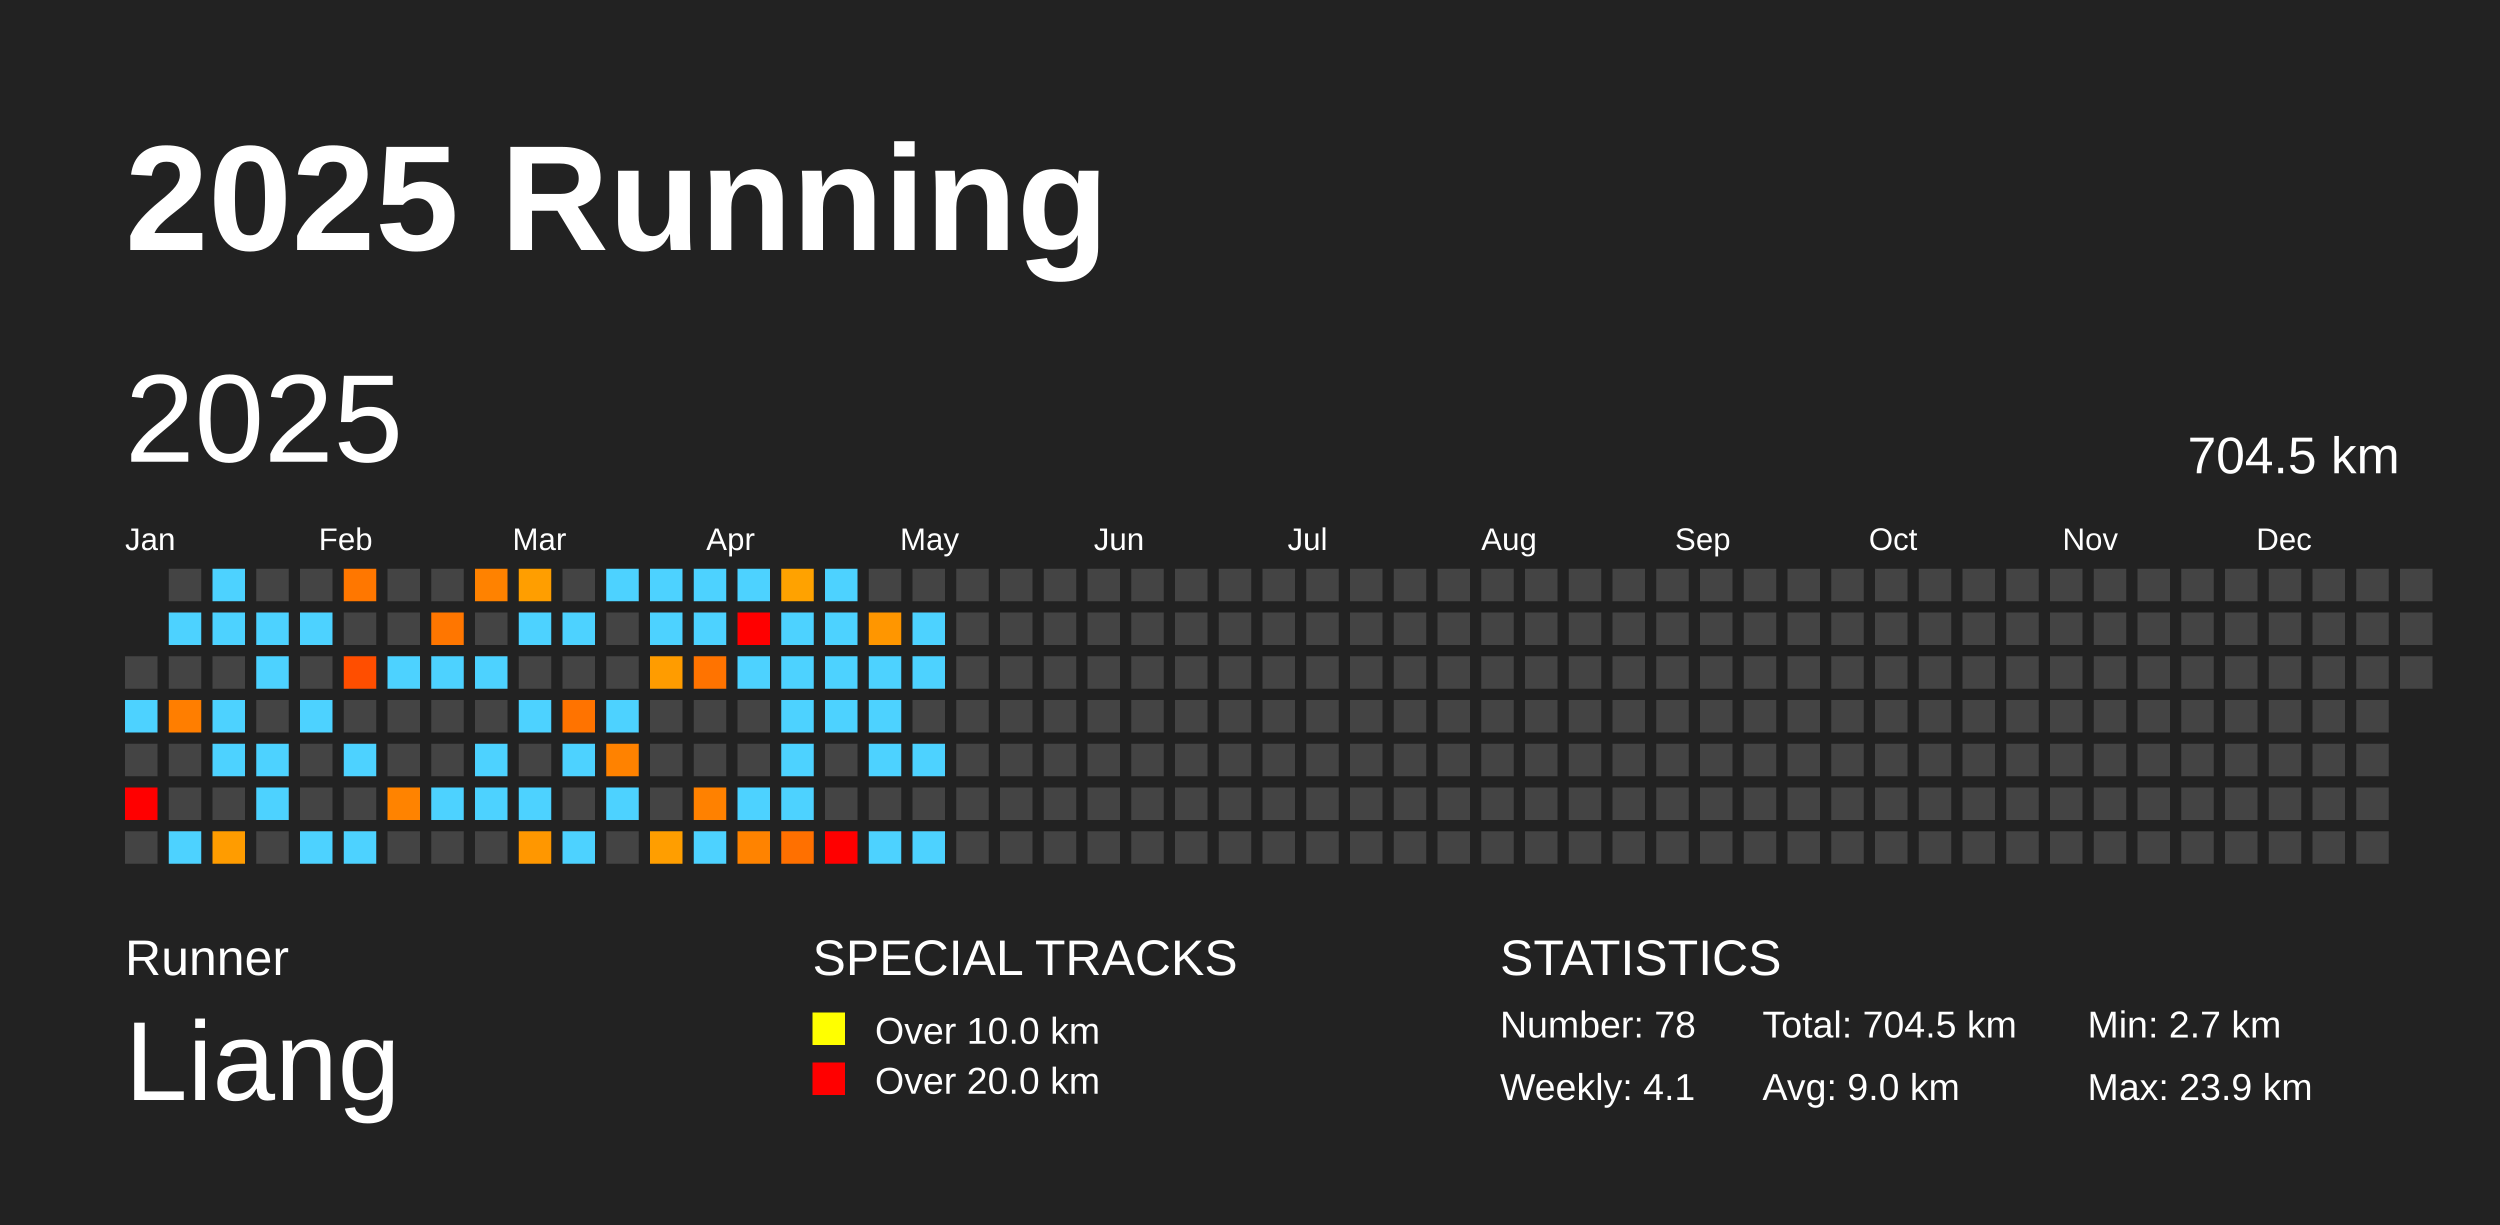
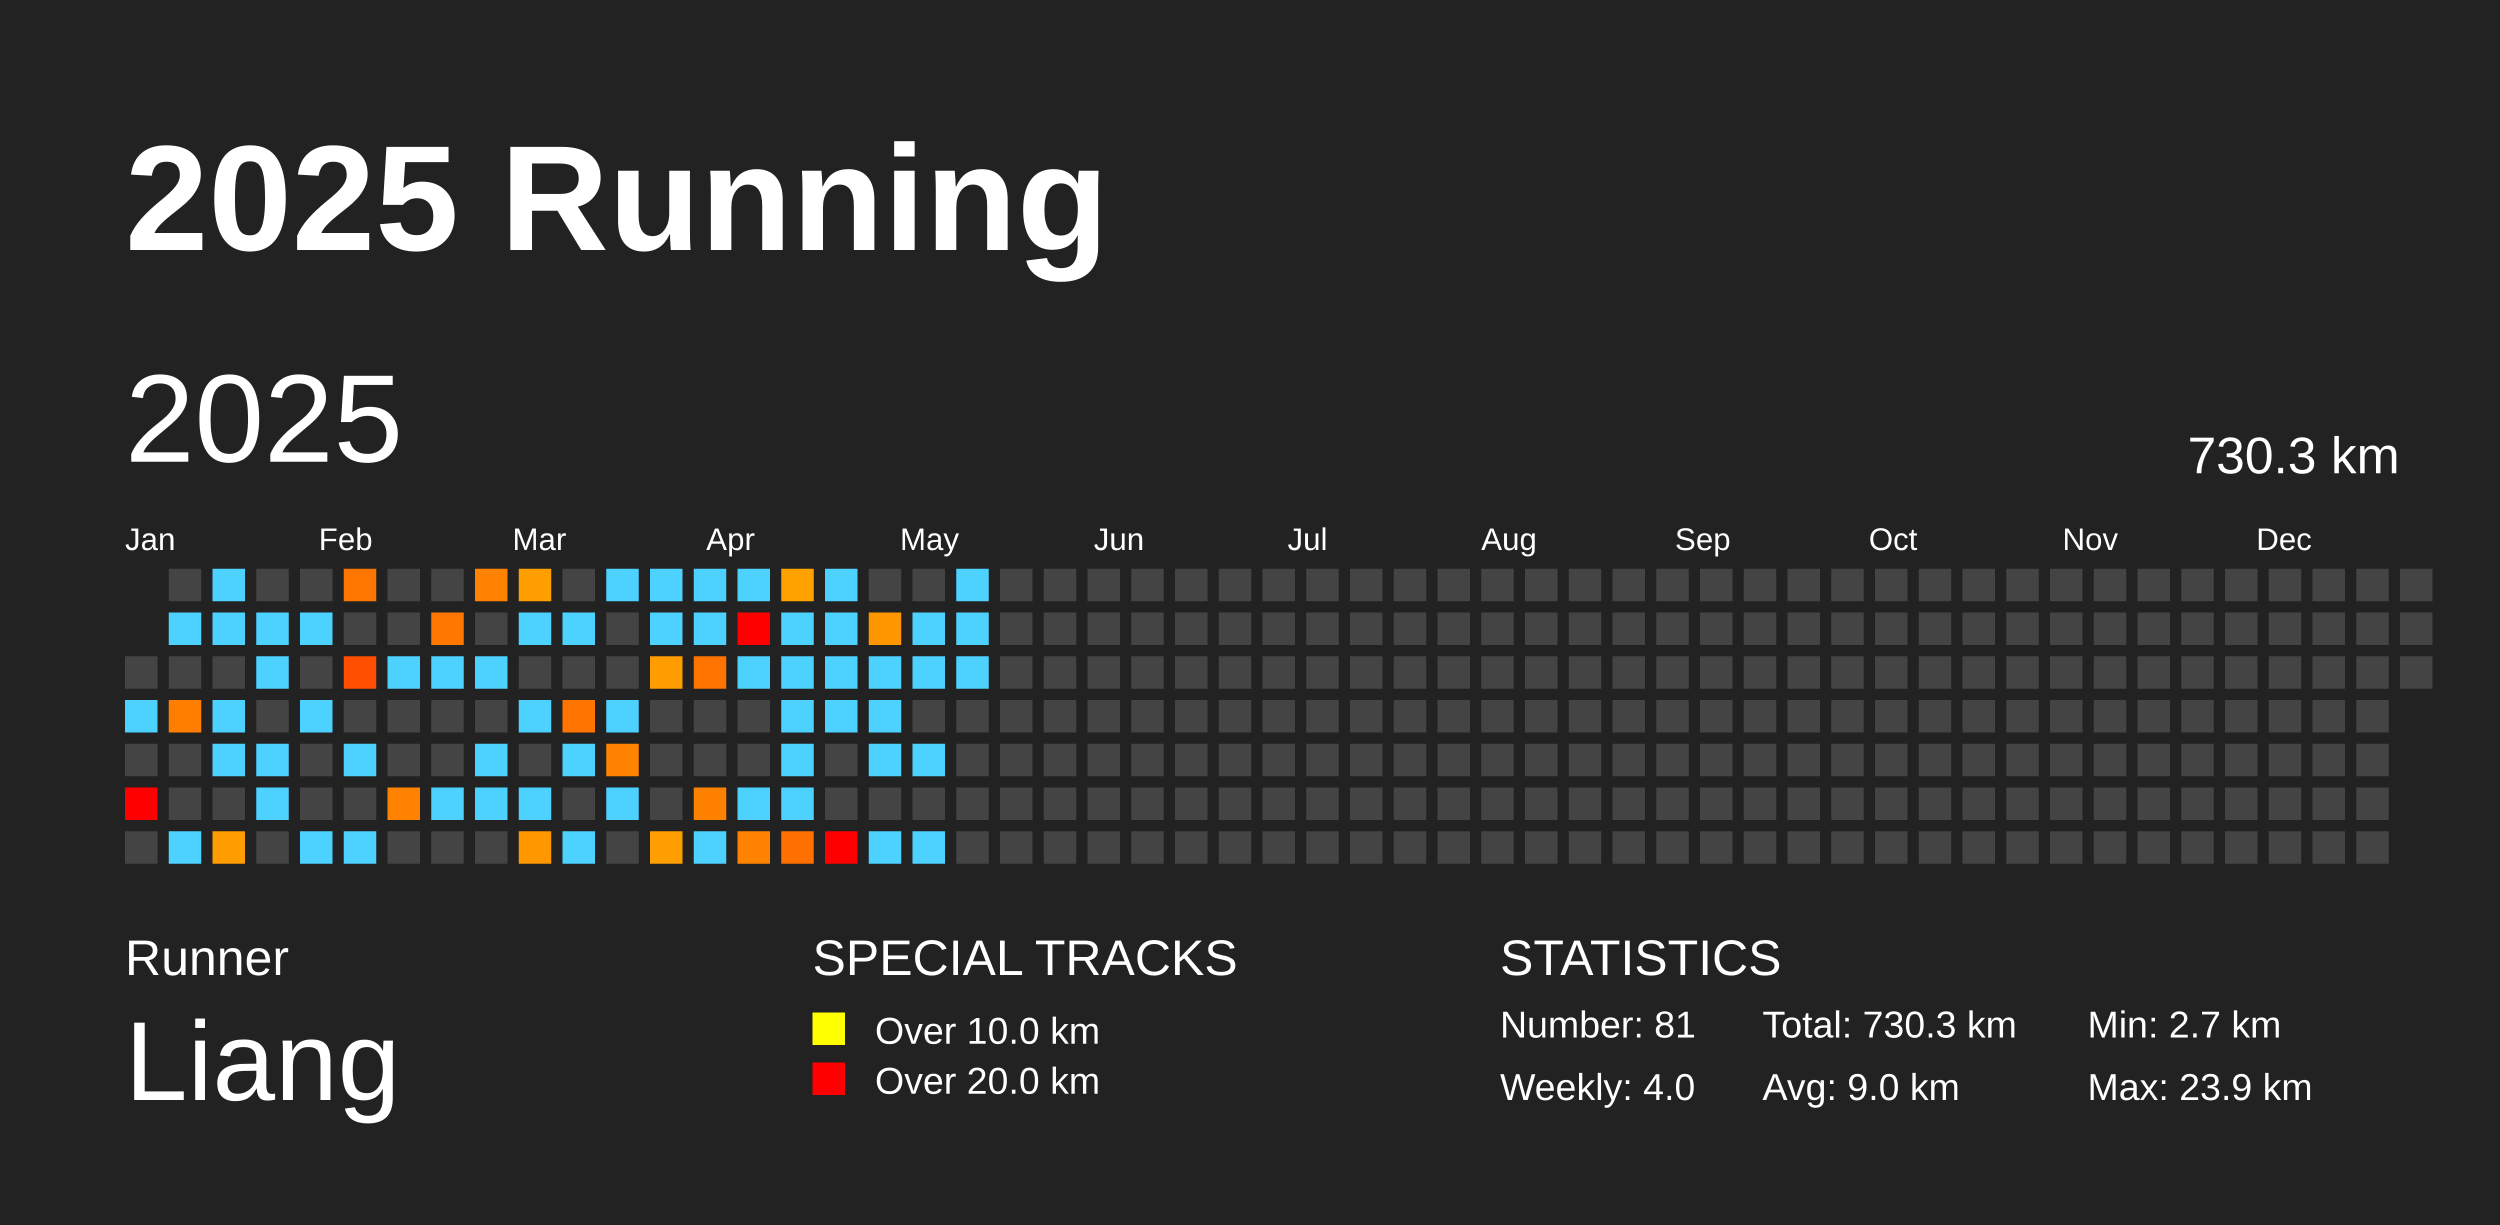
<svg xmlns="http://www.w3.org/2000/svg" baseProfile="full" height="98mm" version="1.1" viewBox="0,0,200,98" width="200mm">
  <defs />
  <rect fill="#222222" height="98" width="200" x="0" y="0" />
  <text fill="#FFFFFF" style="font-size:12px; font-family:Arial; font-weight:bold;" x="10" y="20">2025 Running</text>
  <text fill="#FFFFFF" style="font-size:4px; font-family:Arial" x="10" y="78">Runner</text>
  <text fill="#FFFFFF" style="font-size:9px; font-family:Arial" x="10" y="88">Liang</text>
  <text fill="#FFFFFF" style="font-size:4px; font-family:Arial" x="65" y="78">SPECIAL TRACKS</text>
  <rect fill="yellow" height="2.6" width="2.6" x="65" y="81" />
  <text fill="#FFFFFF" style="font-size:3px; font-family:Arial" x="70" y="83.5">Over 10.0 km</text>
  <rect fill="red" height="2.6" width="2.6" x="65" y="85" />
  <text fill="#FFFFFF" style="font-size:3px; font-family:Arial" x="70" y="87.5">Over 20.0 km</text>
  <text fill="#FFFFFF" style="font-size:4px; font-family:Arial" x="120" y="78">STATISTICS</text>
-   <text fill="#FFFFFF" style="font-size:3px; font-family:Arial" x="120" y="83">Number: 78</text>
-   <text fill="#FFFFFF" style="font-size:3px; font-family:Arial" x="120" y="88">Weekly: 4.1</text>
-   <text fill="#FFFFFF" style="font-size:3px; font-family:Arial" x="141" y="83">Total: 704.5 km</text>
+   <text fill="#FFFFFF" style="font-size:3px; font-family:Arial" x="120" y="83">Number: 81</text>
+   <text fill="#FFFFFF" style="font-size:3px; font-family:Arial" x="120" y="88">Weekly: 4.0</text>
+   <text fill="#FFFFFF" style="font-size:3px; font-family:Arial" x="141" y="83">Total: 730.3 km</text>
  <text fill="#FFFFFF" style="font-size:3px; font-family:Arial" x="141" y="88">Avg: 9.0 km</text>
  <text fill="#FFFFFF" style="font-size:3px; font-family:Arial" x="167" y="83">Min: 2.7 km</text>
  <text fill="#FFFFFF" style="font-size:3px; font-family:Arial" x="167" y="88">Max: 23.9 km</text>
  <text dominant-baseline="hanging" fill="#FFFFFF" style="font-size:10.0px; font-family:Arial;" x="10" y="30">2025</text>
-   <text dominant-baseline="hanging" fill="#FFFFFF" style="font-size:4.125px; font-family:Arial;" x="175" y="35">704.5 km</text>
+   <text dominant-baseline="hanging" fill="#FFFFFF" style="font-size:4.125px; font-family:Arial;" x="175" y="35">730.3 km</text>
  <text fill="#FFFFFF" style="font-size:2.5px; font-family:Arial" x="10.0" y="44">Jan</text>
  <text fill="#FFFFFF" style="font-size:2.5px; font-family:Arial" x="25.5" y="44">Feb</text>
  <text fill="#FFFFFF" style="font-size:2.5px; font-family:Arial" x="41.0" y="44">Mar</text>
  <text fill="#FFFFFF" style="font-size:2.5px; font-family:Arial" x="56.5" y="44">Apr</text>
  <text fill="#FFFFFF" style="font-size:2.5px; font-family:Arial" x="72.0" y="44">May</text>
  <text fill="#FFFFFF" style="font-size:2.5px; font-family:Arial" x="87.5" y="44">Jun</text>
  <text fill="#FFFFFF" style="font-size:2.5px; font-family:Arial" x="103.0" y="44">Jul</text>
  <text fill="#FFFFFF" style="font-size:2.5px; font-family:Arial" x="118.5" y="44">Aug</text>
  <text fill="#FFFFFF" style="font-size:2.5px; font-family:Arial" x="134.0" y="44">Sep</text>
  <text fill="#FFFFFF" style="font-size:2.5px; font-family:Arial" x="149.5" y="44">Oct</text>
  <text fill="#FFFFFF" style="font-size:2.5px; font-family:Arial" x="165.0" y="44">Nov</text>
  <text fill="#FFFFFF" style="font-size:2.5px; font-family:Arial" x="180.5" y="44">Dec</text>
  <rect fill="#444444" height="2.6" width="2.6" x="10.0" y="52.5" />
  <rect fill="#4dd2ff" height="2.6" width="2.6" x="10.0" y="56.0" />
  <rect fill="#444444" height="2.6" width="2.6" x="10.0" y="59.5" />
  <rect fill="red" height="2.6" width="2.6" x="10.0" y="63.0" />
  <rect fill="#444444" height="2.6" width="2.6" x="10.0" y="66.5" />
  <rect fill="#444444" height="2.6" width="2.6" x="13.5" y="45.5" />
  <rect fill="#4dd2ff" height="2.6" width="2.6" x="13.5" y="49.0" />
  <rect fill="#444444" height="2.6" width="2.6" x="13.5" y="52.5" />
  <rect fill="#ff7e00" height="2.6" width="2.6" x="13.5" y="56.0" />
  <rect fill="#444444" height="2.6" width="2.6" x="13.5" y="59.5" />
  <rect fill="#444444" height="2.6" width="2.6" x="13.5" y="63.0" />
  <rect fill="#4dd2ff" height="2.6" width="2.6" x="13.5" y="66.5" />
  <rect fill="#4dd2ff" height="2.6" width="2.6" x="17.0" y="45.5" />
  <rect fill="#4dd2ff" height="2.6" width="2.6" x="17.0" y="49.0" />
  <rect fill="#444444" height="2.6" width="2.6" x="17.0" y="52.5" />
  <rect fill="#4dd2ff" height="2.6" width="2.6" x="17.0" y="56.0" />
  <rect fill="#4dd2ff" height="2.6" width="2.6" x="17.0" y="59.5" />
  <rect fill="#444444" height="2.6" width="2.6" x="17.0" y="63.0" />
  <rect fill="#ff9c00" height="2.6" width="2.6" x="17.0" y="66.5" />
  <rect fill="#444444" height="2.6" width="2.6" x="20.5" y="45.5" />
  <rect fill="#4dd2ff" height="2.6" width="2.6" x="20.5" y="49.0" />
  <rect fill="#4dd2ff" height="2.6" width="2.6" x="20.5" y="52.5" />
  <rect fill="#444444" height="2.6" width="2.6" x="20.5" y="56.0" />
  <rect fill="#4dd2ff" height="2.6" width="2.6" x="20.5" y="59.5" />
  <rect fill="#4dd2ff" height="2.6" width="2.6" x="20.5" y="63.0" />
  <rect fill="#444444" height="2.6" width="2.6" x="20.5" y="66.5" />
  <rect fill="#444444" height="2.6" width="2.6" x="24.0" y="45.5" />
  <rect fill="#4dd2ff" height="2.6" width="2.6" x="24.0" y="49.0" />
  <rect fill="#444444" height="2.6" width="2.6" x="24.0" y="52.5" />
  <rect fill="#4dd2ff" height="2.6" width="2.6" x="24.0" y="56.0" />
  <rect fill="#444444" height="2.6" width="2.6" x="24.0" y="59.5" />
  <rect fill="#444444" height="2.6" width="2.6" x="24.0" y="63.0" />
  <rect fill="#4dd2ff" height="2.6" width="2.6" x="24.0" y="66.5" />
  <rect fill="#ff7700" height="2.6" width="2.6" x="27.5" y="45.5" />
  <rect fill="#444444" height="2.6" width="2.6" x="27.5" y="49.0" />
  <rect fill="#ff4e00" height="2.6" width="2.6" x="27.5" y="52.5" />
  <rect fill="#444444" height="2.6" width="2.6" x="27.5" y="56.0" />
  <rect fill="#4dd2ff" height="2.6" width="2.6" x="27.5" y="59.5" />
  <rect fill="#444444" height="2.6" width="2.6" x="27.5" y="63.0" />
  <rect fill="#4dd2ff" height="2.6" width="2.6" x="27.5" y="66.5" />
  <rect fill="#444444" height="2.6" width="2.6" x="31.0" y="45.5" />
  <rect fill="#444444" height="2.6" width="2.6" x="31.0" y="49.0" />
  <rect fill="#4dd2ff" height="2.6" width="2.6" x="31.0" y="52.5" />
  <rect fill="#444444" height="2.6" width="2.6" x="31.0" y="56.0" />
  <rect fill="#444444" height="2.6" width="2.6" x="31.0" y="59.5" />
  <rect fill="#ff8300" height="2.6" width="2.6" x="31.0" y="63.0" />
  <rect fill="#444444" height="2.6" width="2.6" x="31.0" y="66.5" />
  <rect fill="#444444" height="2.6" width="2.6" x="34.5" y="45.5" />
  <rect fill="#ff7600" height="2.6" width="2.6" x="34.5" y="49.0" />
  <rect fill="#4dd2ff" height="2.6" width="2.6" x="34.5" y="52.5" />
  <rect fill="#444444" height="2.6" width="2.6" x="34.5" y="56.0" />
  <rect fill="#444444" height="2.6" width="2.6" x="34.5" y="59.5" />
  <rect fill="#4dd2ff" height="2.6" width="2.6" x="34.5" y="63.0" />
  <rect fill="#444444" height="2.6" width="2.6" x="34.5" y="66.5" />
  <rect fill="#ff8200" height="2.6" width="2.6" x="38.0" y="45.5" />
  <rect fill="#444444" height="2.6" width="2.6" x="38.0" y="49.0" />
  <rect fill="#4dd2ff" height="2.6" width="2.6" x="38.0" y="52.5" />
  <rect fill="#444444" height="2.6" width="2.6" x="38.0" y="56.0" />
  <rect fill="#4dd2ff" height="2.6" width="2.6" x="38.0" y="59.5" />
  <rect fill="#4dd2ff" height="2.6" width="2.6" x="38.0" y="63.0" />
  <rect fill="#444444" height="2.6" width="2.6" x="38.0" y="66.5" />
  <rect fill="#ff9e00" height="2.6" width="2.6" x="41.5" y="45.5" />
  <rect fill="#4dd2ff" height="2.6" width="2.6" x="41.5" y="49.0" />
  <rect fill="#444444" height="2.6" width="2.6" x="41.5" y="52.5" />
  <rect fill="#4dd2ff" height="2.6" width="2.6" x="41.5" y="56.0" />
  <rect fill="#444444" height="2.6" width="2.6" x="41.5" y="59.5" />
  <rect fill="#4dd2ff" height="2.6" width="2.6" x="41.5" y="63.0" />
  <rect fill="#ff9700" height="2.6" width="2.6" x="41.5" y="66.5" />
  <rect fill="#444444" height="2.6" width="2.6" x="45.0" y="45.5" />
  <rect fill="#4dd2ff" height="2.6" width="2.6" x="45.0" y="49.0" />
  <rect fill="#444444" height="2.6" width="2.6" x="45.0" y="52.5" />
  <rect fill="#ff7300" height="2.6" width="2.6" x="45.0" y="56.0" />
  <rect fill="#4dd2ff" height="2.6" width="2.6" x="45.0" y="59.5" />
  <rect fill="#444444" height="2.6" width="2.6" x="45.0" y="63.0" />
  <rect fill="#4dd2ff" height="2.6" width="2.6" x="45.0" y="66.5" />
  <rect fill="#4dd2ff" height="2.6" width="2.6" x="48.5" y="45.5" />
  <rect fill="#444444" height="2.6" width="2.6" x="48.5" y="49.0" />
  <rect fill="#444444" height="2.6" width="2.6" x="48.5" y="52.5" />
  <rect fill="#4dd2ff" height="2.6" width="2.6" x="48.5" y="56.0" />
  <rect fill="#ff8200" height="2.6" width="2.6" x="48.5" y="59.5" />
  <rect fill="#4dd2ff" height="2.6" width="2.6" x="48.5" y="63.0" />
  <rect fill="#444444" height="2.6" width="2.6" x="48.5" y="66.5" />
  <rect fill="#4dd2ff" height="2.6" width="2.6" x="52.0" y="45.5" />
  <rect fill="#4dd2ff" height="2.6" width="2.6" x="52.0" y="49.0" />
  <rect fill="#ff9c00" height="2.6" width="2.6" x="52.0" y="52.5" />
  <rect fill="#444444" height="2.6" width="2.6" x="52.0" y="56.0" />
  <rect fill="#444444" height="2.6" width="2.6" x="52.0" y="59.5" />
  <rect fill="#444444" height="2.6" width="2.6" x="52.0" y="63.0" />
  <rect fill="#ff9e00" height="2.6" width="2.6" x="52.0" y="66.5" />
  <rect fill="#4dd2ff" height="2.6" width="2.6" x="55.5" y="45.5" />
  <rect fill="#4dd2ff" height="2.6" width="2.6" x="55.5" y="49.0" />
  <rect fill="#ff7300" height="2.6" width="2.6" x="55.5" y="52.5" />
  <rect fill="#444444" height="2.6" width="2.6" x="55.5" y="56.0" />
  <rect fill="#444444" height="2.6" width="2.6" x="55.5" y="59.5" />
  <rect fill="#ff8100" height="2.6" width="2.6" x="55.5" y="63.0" />
  <rect fill="#4dd2ff" height="2.6" width="2.6" x="55.5" y="66.5" />
  <rect fill="#4dd2ff" height="2.6" width="2.6" x="59.0" y="45.5" />
  <rect fill="red" height="2.6" width="2.6" x="59.0" y="49.0" />
  <rect fill="#4dd2ff" height="2.6" width="2.6" x="59.0" y="52.5" />
  <rect fill="#444444" height="2.6" width="2.6" x="59.0" y="56.0" />
  <rect fill="#444444" height="2.6" width="2.6" x="59.0" y="59.5" />
  <rect fill="#4dd2ff" height="2.6" width="2.6" x="59.0" y="63.0" />
  <rect fill="#ff8300" height="2.6" width="2.6" x="59.0" y="66.5" />
  <rect fill="#ffa200" height="2.6" width="2.6" x="62.5" y="45.5" />
  <rect fill="#4dd2ff" height="2.6" width="2.6" x="62.5" y="49.0" />
  <rect fill="#4dd2ff" height="2.6" width="2.6" x="62.5" y="52.5" />
  <rect fill="#4dd2ff" height="2.6" width="2.6" x="62.5" y="56.0" />
  <rect fill="#4dd2ff" height="2.6" width="2.6" x="62.5" y="59.5" />
  <rect fill="#4dd2ff" height="2.6" width="2.6" x="62.5" y="63.0" />
  <rect fill="#ff7000" height="2.6" width="2.6" x="62.5" y="66.5" />
  <rect fill="#4dd2ff" height="2.6" width="2.6" x="66.0" y="45.5" />
  <rect fill="#4dd2ff" height="2.6" width="2.6" x="66.0" y="49.0" />
  <rect fill="#4dd2ff" height="2.6" width="2.6" x="66.0" y="52.5" />
  <rect fill="#4dd2ff" height="2.6" width="2.6" x="66.0" y="56.0" />
  <rect fill="#444444" height="2.6" width="2.6" x="66.0" y="59.5" />
  <rect fill="#444444" height="2.6" width="2.6" x="66.0" y="63.0" />
  <rect fill="red" height="2.6" width="2.6" x="66.0" y="66.5" />
  <rect fill="#444444" height="2.6" width="2.6" x="69.5" y="45.5" />
  <rect fill="#ff9600" height="2.6" width="2.6" x="69.5" y="49.0" />
  <rect fill="#4dd2ff" height="2.6" width="2.6" x="69.5" y="52.5" />
  <rect fill="#4dd2ff" height="2.6" width="2.6" x="69.5" y="56.0" />
  <rect fill="#4dd2ff" height="2.6" width="2.6" x="69.5" y="59.5" />
  <rect fill="#444444" height="2.6" width="2.6" x="69.5" y="63.0" />
  <rect fill="#4dd2ff" height="2.6" width="2.6" x="69.5" y="66.5" />
  <rect fill="#444444" height="2.6" width="2.6" x="73.0" y="45.5" />
  <rect fill="#4dd2ff" height="2.6" width="2.6" x="73.0" y="49.0" />
  <rect fill="#4dd2ff" height="2.6" width="2.6" x="73.0" y="52.5" />
  <rect fill="#444444" height="2.6" width="2.6" x="73.0" y="56.0" />
  <rect fill="#4dd2ff" height="2.6" width="2.6" x="73.0" y="59.5" />
  <rect fill="#444444" height="2.6" width="2.6" x="73.0" y="63.0" />
  <rect fill="#4dd2ff" height="2.6" width="2.6" x="73.0" y="66.5" />
-   <rect fill="#444444" height="2.6" width="2.6" x="76.5" y="45.5" />
-   <rect fill="#444444" height="2.6" width="2.6" x="76.5" y="49.0" />
-   <rect fill="#444444" height="2.6" width="2.6" x="76.5" y="52.5" />
+   <rect fill="#4dd2ff" height="2.6" width="2.6" x="76.5" y="45.5" />
+   <rect fill="#4dd2ff" height="2.6" width="2.6" x="76.5" y="49.0" />
+   <rect fill="#4dd2ff" height="2.6" width="2.6" x="76.5" y="52.5" />
  <rect fill="#444444" height="2.6" width="2.6" x="76.5" y="56.0" />
  <rect fill="#444444" height="2.6" width="2.6" x="76.5" y="59.5" />
  <rect fill="#444444" height="2.6" width="2.6" x="76.5" y="63.0" />
  <rect fill="#444444" height="2.6" width="2.6" x="76.5" y="66.5" />
  <rect fill="#444444" height="2.6" width="2.6" x="80.0" y="45.5" />
  <rect fill="#444444" height="2.6" width="2.6" x="80.0" y="49.0" />
  <rect fill="#444444" height="2.6" width="2.6" x="80.0" y="52.5" />
  <rect fill="#444444" height="2.6" width="2.6" x="80.0" y="56.0" />
  <rect fill="#444444" height="2.6" width="2.6" x="80.0" y="59.5" />
  <rect fill="#444444" height="2.6" width="2.6" x="80.0" y="63.0" />
  <rect fill="#444444" height="2.6" width="2.6" x="80.0" y="66.5" />
  <rect fill="#444444" height="2.6" width="2.6" x="83.5" y="45.5" />
  <rect fill="#444444" height="2.6" width="2.6" x="83.5" y="49.0" />
  <rect fill="#444444" height="2.6" width="2.6" x="83.5" y="52.5" />
  <rect fill="#444444" height="2.6" width="2.6" x="83.5" y="56.0" />
  <rect fill="#444444" height="2.6" width="2.6" x="83.5" y="59.5" />
  <rect fill="#444444" height="2.6" width="2.6" x="83.5" y="63.0" />
  <rect fill="#444444" height="2.6" width="2.6" x="83.5" y="66.5" />
  <rect fill="#444444" height="2.6" width="2.6" x="87.0" y="45.5" />
  <rect fill="#444444" height="2.6" width="2.6" x="87.0" y="49.0" />
  <rect fill="#444444" height="2.6" width="2.6" x="87.0" y="52.5" />
  <rect fill="#444444" height="2.6" width="2.6" x="87.0" y="56.0" />
  <rect fill="#444444" height="2.6" width="2.6" x="87.0" y="59.5" />
  <rect fill="#444444" height="2.6" width="2.6" x="87.0" y="63.0" />
  <rect fill="#444444" height="2.6" width="2.6" x="87.0" y="66.5" />
  <rect fill="#444444" height="2.6" width="2.6" x="90.5" y="45.5" />
  <rect fill="#444444" height="2.6" width="2.6" x="90.5" y="49.0" />
  <rect fill="#444444" height="2.6" width="2.6" x="90.5" y="52.5" />
  <rect fill="#444444" height="2.6" width="2.6" x="90.5" y="56.0" />
  <rect fill="#444444" height="2.6" width="2.6" x="90.5" y="59.5" />
  <rect fill="#444444" height="2.6" width="2.6" x="90.5" y="63.0" />
  <rect fill="#444444" height="2.6" width="2.6" x="90.5" y="66.5" />
  <rect fill="#444444" height="2.6" width="2.6" x="94.0" y="45.5" />
  <rect fill="#444444" height="2.6" width="2.6" x="94.0" y="49.0" />
  <rect fill="#444444" height="2.6" width="2.6" x="94.0" y="52.5" />
  <rect fill="#444444" height="2.6" width="2.6" x="94.0" y="56.0" />
  <rect fill="#444444" height="2.6" width="2.6" x="94.0" y="59.5" />
  <rect fill="#444444" height="2.6" width="2.6" x="94.0" y="63.0" />
  <rect fill="#444444" height="2.6" width="2.6" x="94.0" y="66.5" />
  <rect fill="#444444" height="2.6" width="2.6" x="97.5" y="45.5" />
  <rect fill="#444444" height="2.6" width="2.6" x="97.5" y="49.0" />
  <rect fill="#444444" height="2.6" width="2.6" x="97.5" y="52.5" />
  <rect fill="#444444" height="2.6" width="2.6" x="97.5" y="56.0" />
  <rect fill="#444444" height="2.6" width="2.6" x="97.5" y="59.5" />
  <rect fill="#444444" height="2.6" width="2.6" x="97.5" y="63.0" />
  <rect fill="#444444" height="2.6" width="2.6" x="97.5" y="66.5" />
  <rect fill="#444444" height="2.6" width="2.6" x="101.0" y="45.5" />
  <rect fill="#444444" height="2.6" width="2.6" x="101.0" y="49.0" />
  <rect fill="#444444" height="2.6" width="2.6" x="101.0" y="52.5" />
  <rect fill="#444444" height="2.6" width="2.6" x="101.0" y="56.0" />
  <rect fill="#444444" height="2.6" width="2.6" x="101.0" y="59.5" />
  <rect fill="#444444" height="2.6" width="2.6" x="101.0" y="63.0" />
  <rect fill="#444444" height="2.6" width="2.6" x="101.0" y="66.5" />
  <rect fill="#444444" height="2.6" width="2.6" x="104.5" y="45.5" />
  <rect fill="#444444" height="2.6" width="2.6" x="104.5" y="49.0" />
  <rect fill="#444444" height="2.6" width="2.6" x="104.5" y="52.5" />
  <rect fill="#444444" height="2.6" width="2.6" x="104.5" y="56.0" />
  <rect fill="#444444" height="2.6" width="2.6" x="104.5" y="59.5" />
  <rect fill="#444444" height="2.6" width="2.6" x="104.5" y="63.0" />
  <rect fill="#444444" height="2.6" width="2.6" x="104.5" y="66.5" />
  <rect fill="#444444" height="2.6" width="2.6" x="108.0" y="45.5" />
  <rect fill="#444444" height="2.6" width="2.6" x="108.0" y="49.0" />
  <rect fill="#444444" height="2.6" width="2.6" x="108.0" y="52.5" />
  <rect fill="#444444" height="2.6" width="2.6" x="108.0" y="56.0" />
  <rect fill="#444444" height="2.6" width="2.6" x="108.0" y="59.5" />
  <rect fill="#444444" height="2.6" width="2.6" x="108.0" y="63.0" />
  <rect fill="#444444" height="2.6" width="2.6" x="108.0" y="66.5" />
  <rect fill="#444444" height="2.6" width="2.6" x="111.5" y="45.5" />
  <rect fill="#444444" height="2.6" width="2.6" x="111.5" y="49.0" />
  <rect fill="#444444" height="2.6" width="2.6" x="111.5" y="52.5" />
  <rect fill="#444444" height="2.6" width="2.6" x="111.5" y="56.0" />
  <rect fill="#444444" height="2.6" width="2.6" x="111.5" y="59.5" />
  <rect fill="#444444" height="2.6" width="2.6" x="111.5" y="63.0" />
  <rect fill="#444444" height="2.6" width="2.6" x="111.5" y="66.5" />
  <rect fill="#444444" height="2.6" width="2.6" x="115.0" y="45.5" />
  <rect fill="#444444" height="2.6" width="2.6" x="115.0" y="49.0" />
  <rect fill="#444444" height="2.6" width="2.6" x="115.0" y="52.5" />
  <rect fill="#444444" height="2.6" width="2.6" x="115.0" y="56.0" />
  <rect fill="#444444" height="2.6" width="2.6" x="115.0" y="59.5" />
  <rect fill="#444444" height="2.6" width="2.6" x="115.0" y="63.0" />
  <rect fill="#444444" height="2.6" width="2.6" x="115.0" y="66.5" />
  <rect fill="#444444" height="2.6" width="2.6" x="118.5" y="45.5" />
  <rect fill="#444444" height="2.6" width="2.6" x="118.5" y="49.0" />
  <rect fill="#444444" height="2.6" width="2.6" x="118.5" y="52.5" />
  <rect fill="#444444" height="2.6" width="2.6" x="118.5" y="56.0" />
  <rect fill="#444444" height="2.6" width="2.6" x="118.5" y="59.5" />
  <rect fill="#444444" height="2.6" width="2.6" x="118.5" y="63.0" />
  <rect fill="#444444" height="2.6" width="2.6" x="118.5" y="66.5" />
  <rect fill="#444444" height="2.6" width="2.6" x="122.0" y="45.5" />
  <rect fill="#444444" height="2.6" width="2.6" x="122.0" y="49.0" />
  <rect fill="#444444" height="2.6" width="2.6" x="122.0" y="52.5" />
  <rect fill="#444444" height="2.6" width="2.6" x="122.0" y="56.0" />
  <rect fill="#444444" height="2.6" width="2.6" x="122.0" y="59.5" />
  <rect fill="#444444" height="2.6" width="2.6" x="122.0" y="63.0" />
  <rect fill="#444444" height="2.6" width="2.6" x="122.0" y="66.5" />
  <rect fill="#444444" height="2.6" width="2.6" x="125.5" y="45.5" />
  <rect fill="#444444" height="2.6" width="2.6" x="125.5" y="49.0" />
  <rect fill="#444444" height="2.6" width="2.6" x="125.5" y="52.5" />
  <rect fill="#444444" height="2.6" width="2.6" x="125.5" y="56.0" />
  <rect fill="#444444" height="2.6" width="2.6" x="125.5" y="59.5" />
  <rect fill="#444444" height="2.6" width="2.6" x="125.5" y="63.0" />
  <rect fill="#444444" height="2.6" width="2.6" x="125.5" y="66.5" />
  <rect fill="#444444" height="2.6" width="2.6" x="129.0" y="45.5" />
  <rect fill="#444444" height="2.6" width="2.6" x="129.0" y="49.0" />
  <rect fill="#444444" height="2.6" width="2.6" x="129.0" y="52.5" />
  <rect fill="#444444" height="2.6" width="2.6" x="129.0" y="56.0" />
  <rect fill="#444444" height="2.6" width="2.6" x="129.0" y="59.5" />
  <rect fill="#444444" height="2.6" width="2.6" x="129.0" y="63.0" />
  <rect fill="#444444" height="2.6" width="2.6" x="129.0" y="66.5" />
  <rect fill="#444444" height="2.6" width="2.6" x="132.5" y="45.5" />
  <rect fill="#444444" height="2.6" width="2.6" x="132.5" y="49.0" />
  <rect fill="#444444" height="2.6" width="2.6" x="132.5" y="52.5" />
  <rect fill="#444444" height="2.6" width="2.6" x="132.5" y="56.0" />
  <rect fill="#444444" height="2.6" width="2.6" x="132.5" y="59.5" />
  <rect fill="#444444" height="2.6" width="2.6" x="132.5" y="63.0" />
  <rect fill="#444444" height="2.6" width="2.6" x="132.5" y="66.5" />
  <rect fill="#444444" height="2.6" width="2.6" x="136.0" y="45.5" />
  <rect fill="#444444" height="2.6" width="2.6" x="136.0" y="49.0" />
  <rect fill="#444444" height="2.6" width="2.6" x="136.0" y="52.5" />
  <rect fill="#444444" height="2.6" width="2.6" x="136.0" y="56.0" />
  <rect fill="#444444" height="2.6" width="2.6" x="136.0" y="59.5" />
  <rect fill="#444444" height="2.6" width="2.6" x="136.0" y="63.0" />
  <rect fill="#444444" height="2.6" width="2.6" x="136.0" y="66.5" />
  <rect fill="#444444" height="2.6" width="2.6" x="139.5" y="45.5" />
  <rect fill="#444444" height="2.6" width="2.6" x="139.5" y="49.0" />
  <rect fill="#444444" height="2.6" width="2.6" x="139.5" y="52.5" />
  <rect fill="#444444" height="2.6" width="2.6" x="139.5" y="56.0" />
  <rect fill="#444444" height="2.6" width="2.6" x="139.5" y="59.5" />
  <rect fill="#444444" height="2.6" width="2.6" x="139.5" y="63.0" />
  <rect fill="#444444" height="2.6" width="2.6" x="139.5" y="66.5" />
  <rect fill="#444444" height="2.6" width="2.6" x="143.0" y="45.5" />
  <rect fill="#444444" height="2.6" width="2.6" x="143.0" y="49.0" />
  <rect fill="#444444" height="2.6" width="2.6" x="143.0" y="52.5" />
  <rect fill="#444444" height="2.6" width="2.6" x="143.0" y="56.0" />
  <rect fill="#444444" height="2.6" width="2.6" x="143.0" y="59.5" />
  <rect fill="#444444" height="2.6" width="2.6" x="143.0" y="63.0" />
  <rect fill="#444444" height="2.6" width="2.6" x="143.0" y="66.5" />
  <rect fill="#444444" height="2.6" width="2.6" x="146.5" y="45.5" />
  <rect fill="#444444" height="2.6" width="2.6" x="146.5" y="49.0" />
  <rect fill="#444444" height="2.6" width="2.6" x="146.5" y="52.5" />
  <rect fill="#444444" height="2.6" width="2.6" x="146.5" y="56.0" />
  <rect fill="#444444" height="2.6" width="2.6" x="146.5" y="59.5" />
  <rect fill="#444444" height="2.6" width="2.6" x="146.5" y="63.0" />
  <rect fill="#444444" height="2.6" width="2.6" x="146.5" y="66.5" />
  <rect fill="#444444" height="2.6" width="2.6" x="150.0" y="45.5" />
  <rect fill="#444444" height="2.6" width="2.6" x="150.0" y="49.0" />
  <rect fill="#444444" height="2.6" width="2.6" x="150.0" y="52.5" />
  <rect fill="#444444" height="2.6" width="2.6" x="150.0" y="56.0" />
  <rect fill="#444444" height="2.6" width="2.6" x="150.0" y="59.5" />
  <rect fill="#444444" height="2.6" width="2.6" x="150.0" y="63.0" />
  <rect fill="#444444" height="2.6" width="2.6" x="150.0" y="66.5" />
  <rect fill="#444444" height="2.6" width="2.6" x="153.5" y="45.5" />
  <rect fill="#444444" height="2.6" width="2.6" x="153.5" y="49.0" />
  <rect fill="#444444" height="2.6" width="2.6" x="153.5" y="52.5" />
  <rect fill="#444444" height="2.6" width="2.6" x="153.5" y="56.0" />
  <rect fill="#444444" height="2.6" width="2.6" x="153.5" y="59.5" />
  <rect fill="#444444" height="2.6" width="2.6" x="153.5" y="63.0" />
  <rect fill="#444444" height="2.6" width="2.6" x="153.5" y="66.5" />
  <rect fill="#444444" height="2.6" width="2.6" x="157.0" y="45.5" />
  <rect fill="#444444" height="2.6" width="2.6" x="157.0" y="49.0" />
  <rect fill="#444444" height="2.6" width="2.6" x="157.0" y="52.5" />
  <rect fill="#444444" height="2.6" width="2.6" x="157.0" y="56.0" />
  <rect fill="#444444" height="2.6" width="2.6" x="157.0" y="59.5" />
  <rect fill="#444444" height="2.6" width="2.6" x="157.0" y="63.0" />
  <rect fill="#444444" height="2.6" width="2.6" x="157.0" y="66.5" />
  <rect fill="#444444" height="2.6" width="2.6" x="160.5" y="45.5" />
  <rect fill="#444444" height="2.6" width="2.6" x="160.5" y="49.0" />
  <rect fill="#444444" height="2.6" width="2.6" x="160.5" y="52.5" />
  <rect fill="#444444" height="2.6" width="2.6" x="160.5" y="56.0" />
  <rect fill="#444444" height="2.6" width="2.6" x="160.5" y="59.5" />
  <rect fill="#444444" height="2.6" width="2.6" x="160.5" y="63.0" />
  <rect fill="#444444" height="2.6" width="2.6" x="160.5" y="66.5" />
  <rect fill="#444444" height="2.6" width="2.6" x="164.0" y="45.5" />
  <rect fill="#444444" height="2.6" width="2.6" x="164.0" y="49.0" />
  <rect fill="#444444" height="2.6" width="2.6" x="164.0" y="52.5" />
  <rect fill="#444444" height="2.6" width="2.6" x="164.0" y="56.0" />
  <rect fill="#444444" height="2.6" width="2.6" x="164.0" y="59.5" />
  <rect fill="#444444" height="2.6" width="2.6" x="164.0" y="63.0" />
  <rect fill="#444444" height="2.6" width="2.6" x="164.0" y="66.5" />
  <rect fill="#444444" height="2.6" width="2.6" x="167.5" y="45.5" />
  <rect fill="#444444" height="2.6" width="2.6" x="167.5" y="49.0" />
  <rect fill="#444444" height="2.6" width="2.6" x="167.5" y="52.5" />
  <rect fill="#444444" height="2.6" width="2.6" x="167.5" y="56.0" />
  <rect fill="#444444" height="2.6" width="2.6" x="167.5" y="59.5" />
  <rect fill="#444444" height="2.6" width="2.6" x="167.5" y="63.0" />
  <rect fill="#444444" height="2.6" width="2.6" x="167.5" y="66.5" />
  <rect fill="#444444" height="2.6" width="2.6" x="171.0" y="45.5" />
  <rect fill="#444444" height="2.6" width="2.6" x="171.0" y="49.0" />
  <rect fill="#444444" height="2.6" width="2.6" x="171.0" y="52.5" />
  <rect fill="#444444" height="2.6" width="2.6" x="171.0" y="56.0" />
  <rect fill="#444444" height="2.6" width="2.6" x="171.0" y="59.5" />
  <rect fill="#444444" height="2.6" width="2.6" x="171.0" y="63.0" />
  <rect fill="#444444" height="2.6" width="2.6" x="171.0" y="66.5" />
  <rect fill="#444444" height="2.6" width="2.6" x="174.5" y="45.5" />
  <rect fill="#444444" height="2.6" width="2.6" x="174.5" y="49.0" />
  <rect fill="#444444" height="2.6" width="2.6" x="174.5" y="52.5" />
  <rect fill="#444444" height="2.6" width="2.6" x="174.5" y="56.0" />
  <rect fill="#444444" height="2.6" width="2.6" x="174.5" y="59.5" />
  <rect fill="#444444" height="2.6" width="2.6" x="174.5" y="63.0" />
  <rect fill="#444444" height="2.6" width="2.6" x="174.5" y="66.5" />
  <rect fill="#444444" height="2.6" width="2.6" x="178.0" y="45.5" />
  <rect fill="#444444" height="2.6" width="2.6" x="178.0" y="49.0" />
  <rect fill="#444444" height="2.6" width="2.6" x="178.0" y="52.5" />
  <rect fill="#444444" height="2.6" width="2.6" x="178.0" y="56.0" />
  <rect fill="#444444" height="2.6" width="2.6" x="178.0" y="59.5" />
  <rect fill="#444444" height="2.6" width="2.6" x="178.0" y="63.0" />
  <rect fill="#444444" height="2.6" width="2.6" x="178.0" y="66.5" />
  <rect fill="#444444" height="2.6" width="2.6" x="181.5" y="45.5" />
  <rect fill="#444444" height="2.6" width="2.6" x="181.5" y="49.0" />
  <rect fill="#444444" height="2.6" width="2.6" x="181.5" y="52.5" />
  <rect fill="#444444" height="2.6" width="2.6" x="181.5" y="56.0" />
  <rect fill="#444444" height="2.6" width="2.6" x="181.5" y="59.5" />
  <rect fill="#444444" height="2.6" width="2.6" x="181.5" y="63.0" />
  <rect fill="#444444" height="2.6" width="2.6" x="181.5" y="66.5" />
  <rect fill="#444444" height="2.6" width="2.6" x="185.0" y="45.5" />
  <rect fill="#444444" height="2.6" width="2.6" x="185.0" y="49.0" />
  <rect fill="#444444" height="2.6" width="2.6" x="185.0" y="52.5" />
  <rect fill="#444444" height="2.6" width="2.6" x="185.0" y="56.0" />
  <rect fill="#444444" height="2.6" width="2.6" x="185.0" y="59.5" />
  <rect fill="#444444" height="2.6" width="2.6" x="185.0" y="63.0" />
  <rect fill="#444444" height="2.6" width="2.6" x="185.0" y="66.5" />
  <rect fill="#444444" height="2.6" width="2.6" x="188.5" y="45.5" />
  <rect fill="#444444" height="2.6" width="2.6" x="188.5" y="49.0" />
  <rect fill="#444444" height="2.6" width="2.6" x="188.5" y="52.5" />
  <rect fill="#444444" height="2.6" width="2.6" x="188.5" y="56.0" />
  <rect fill="#444444" height="2.6" width="2.6" x="188.5" y="59.5" />
  <rect fill="#444444" height="2.6" width="2.6" x="188.5" y="63.0" />
  <rect fill="#444444" height="2.6" width="2.6" x="188.5" y="66.5" />
  <rect fill="#444444" height="2.6" width="2.6" x="192.0" y="45.5" />
  <rect fill="#444444" height="2.6" width="2.6" x="192.0" y="49.0" />
  <rect fill="#444444" height="2.6" width="2.6" x="192.0" y="52.5" />
</svg>
